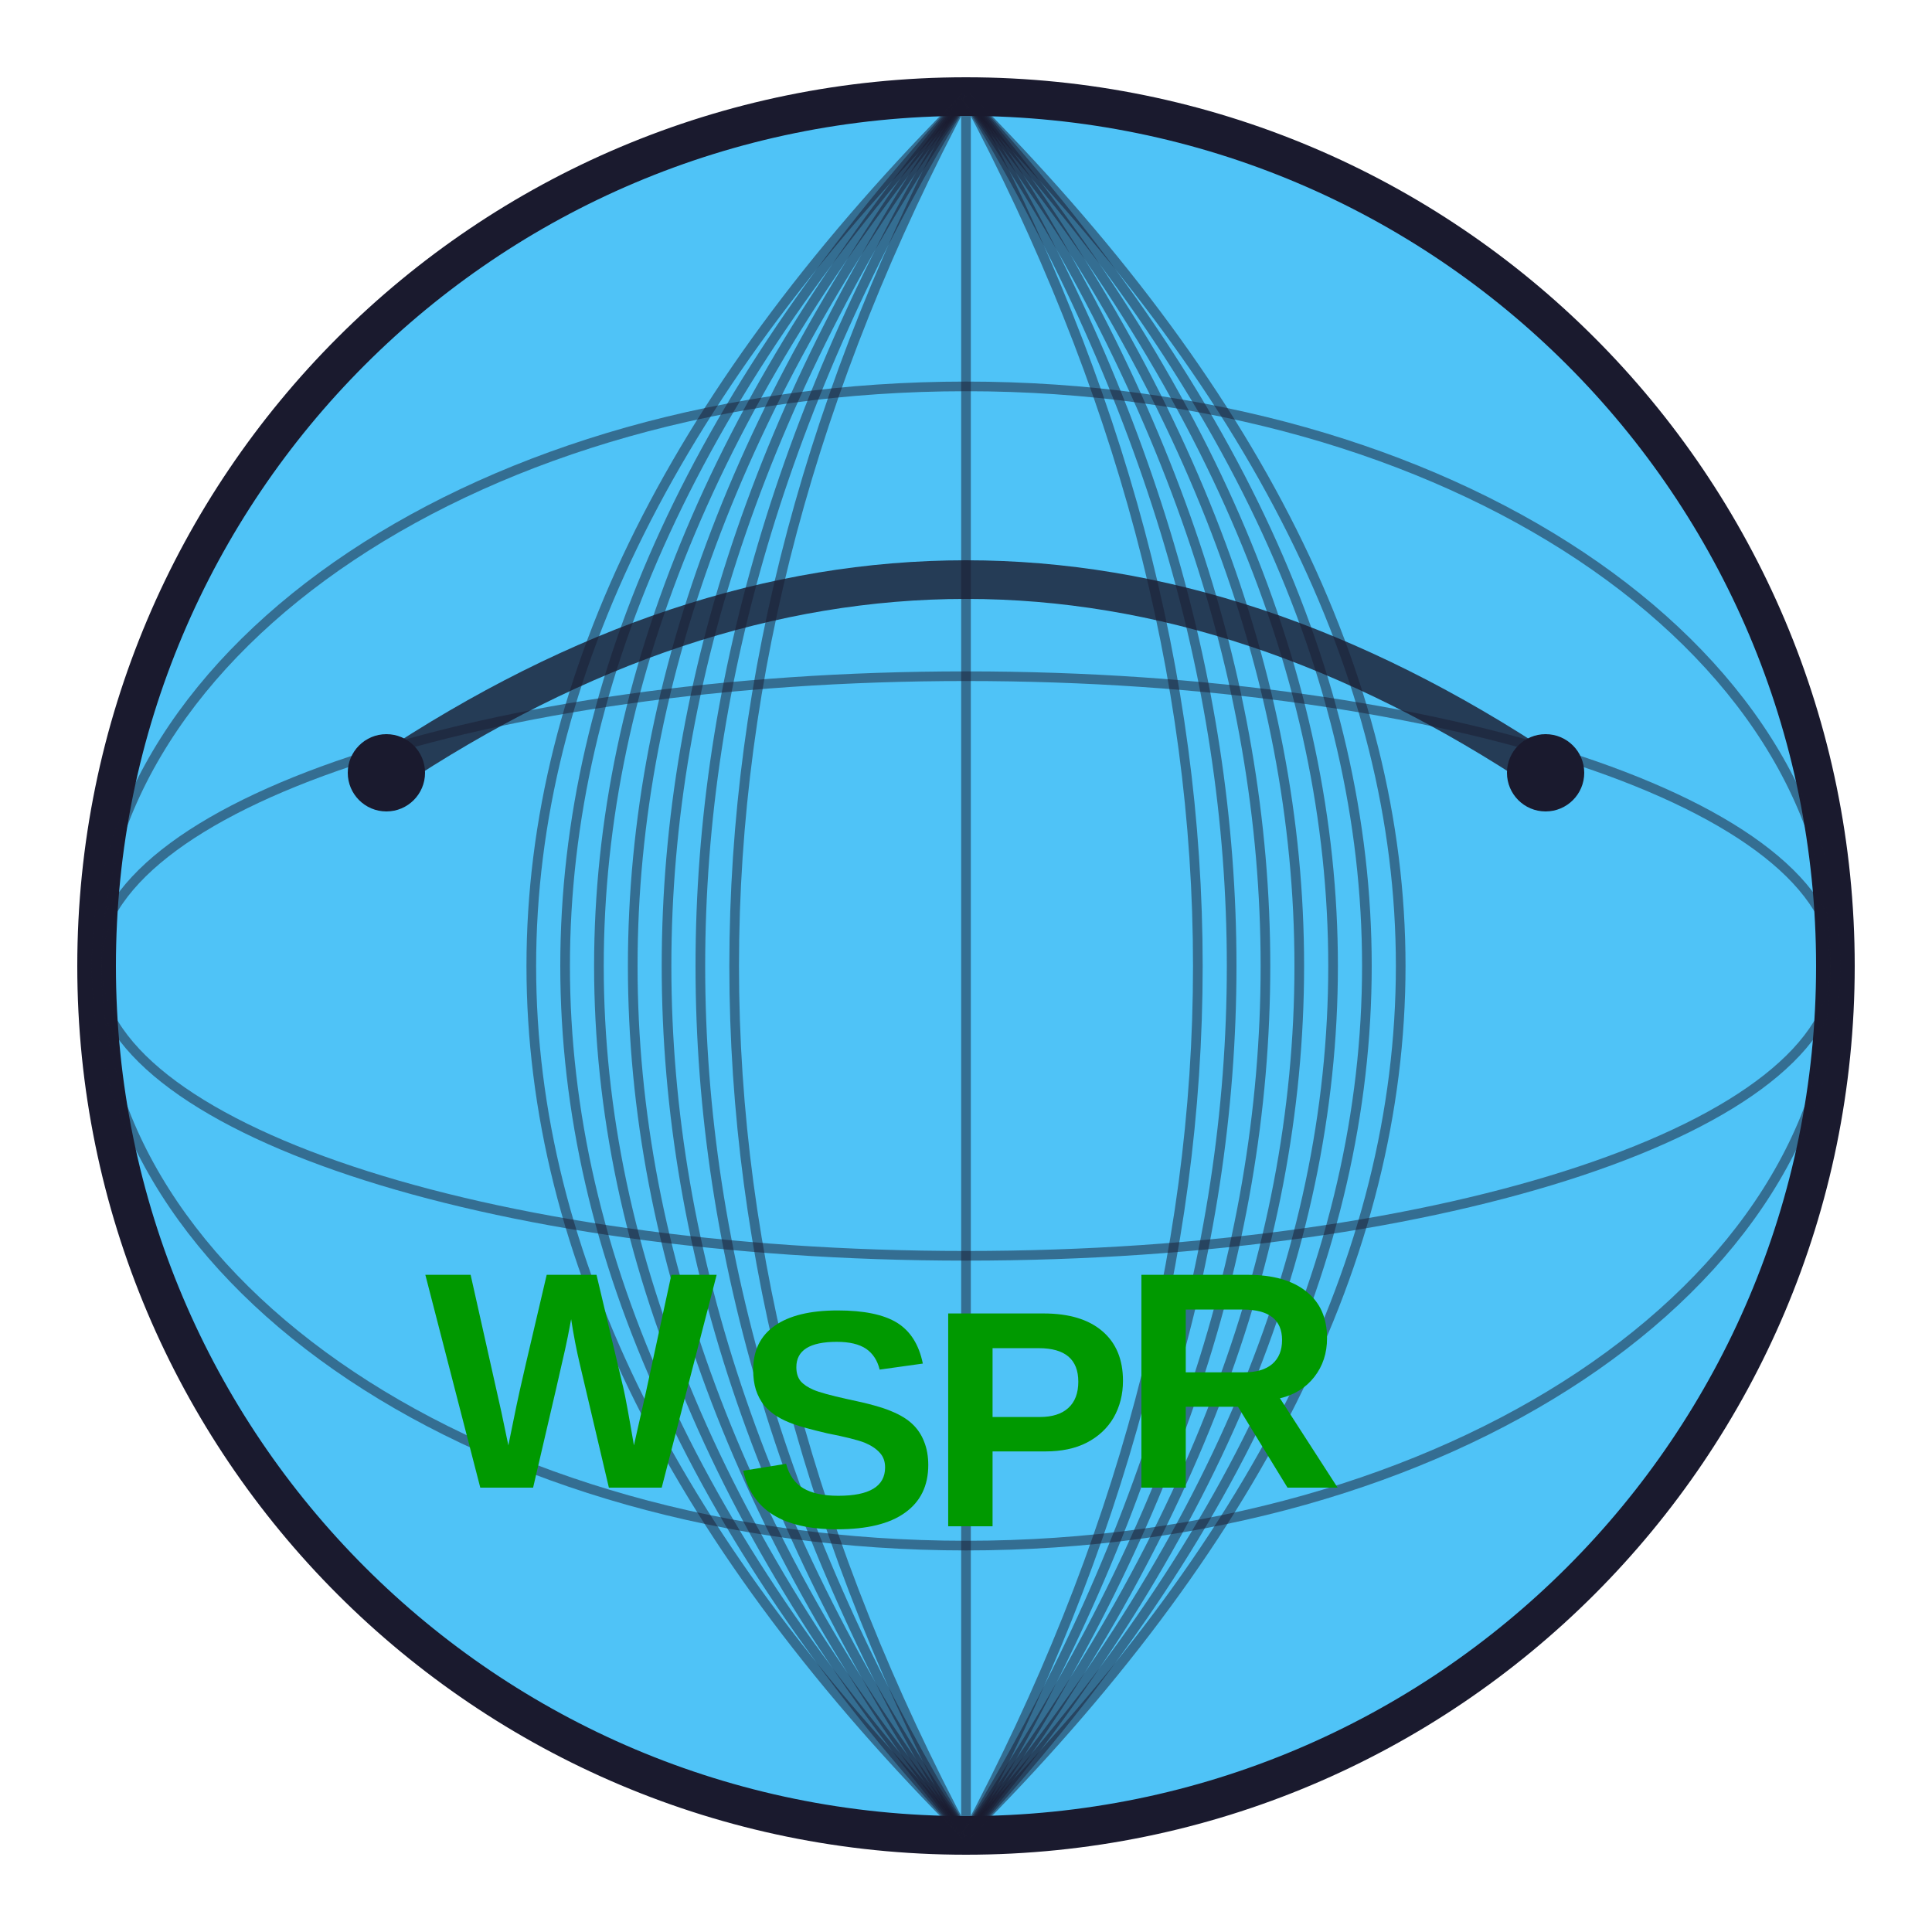
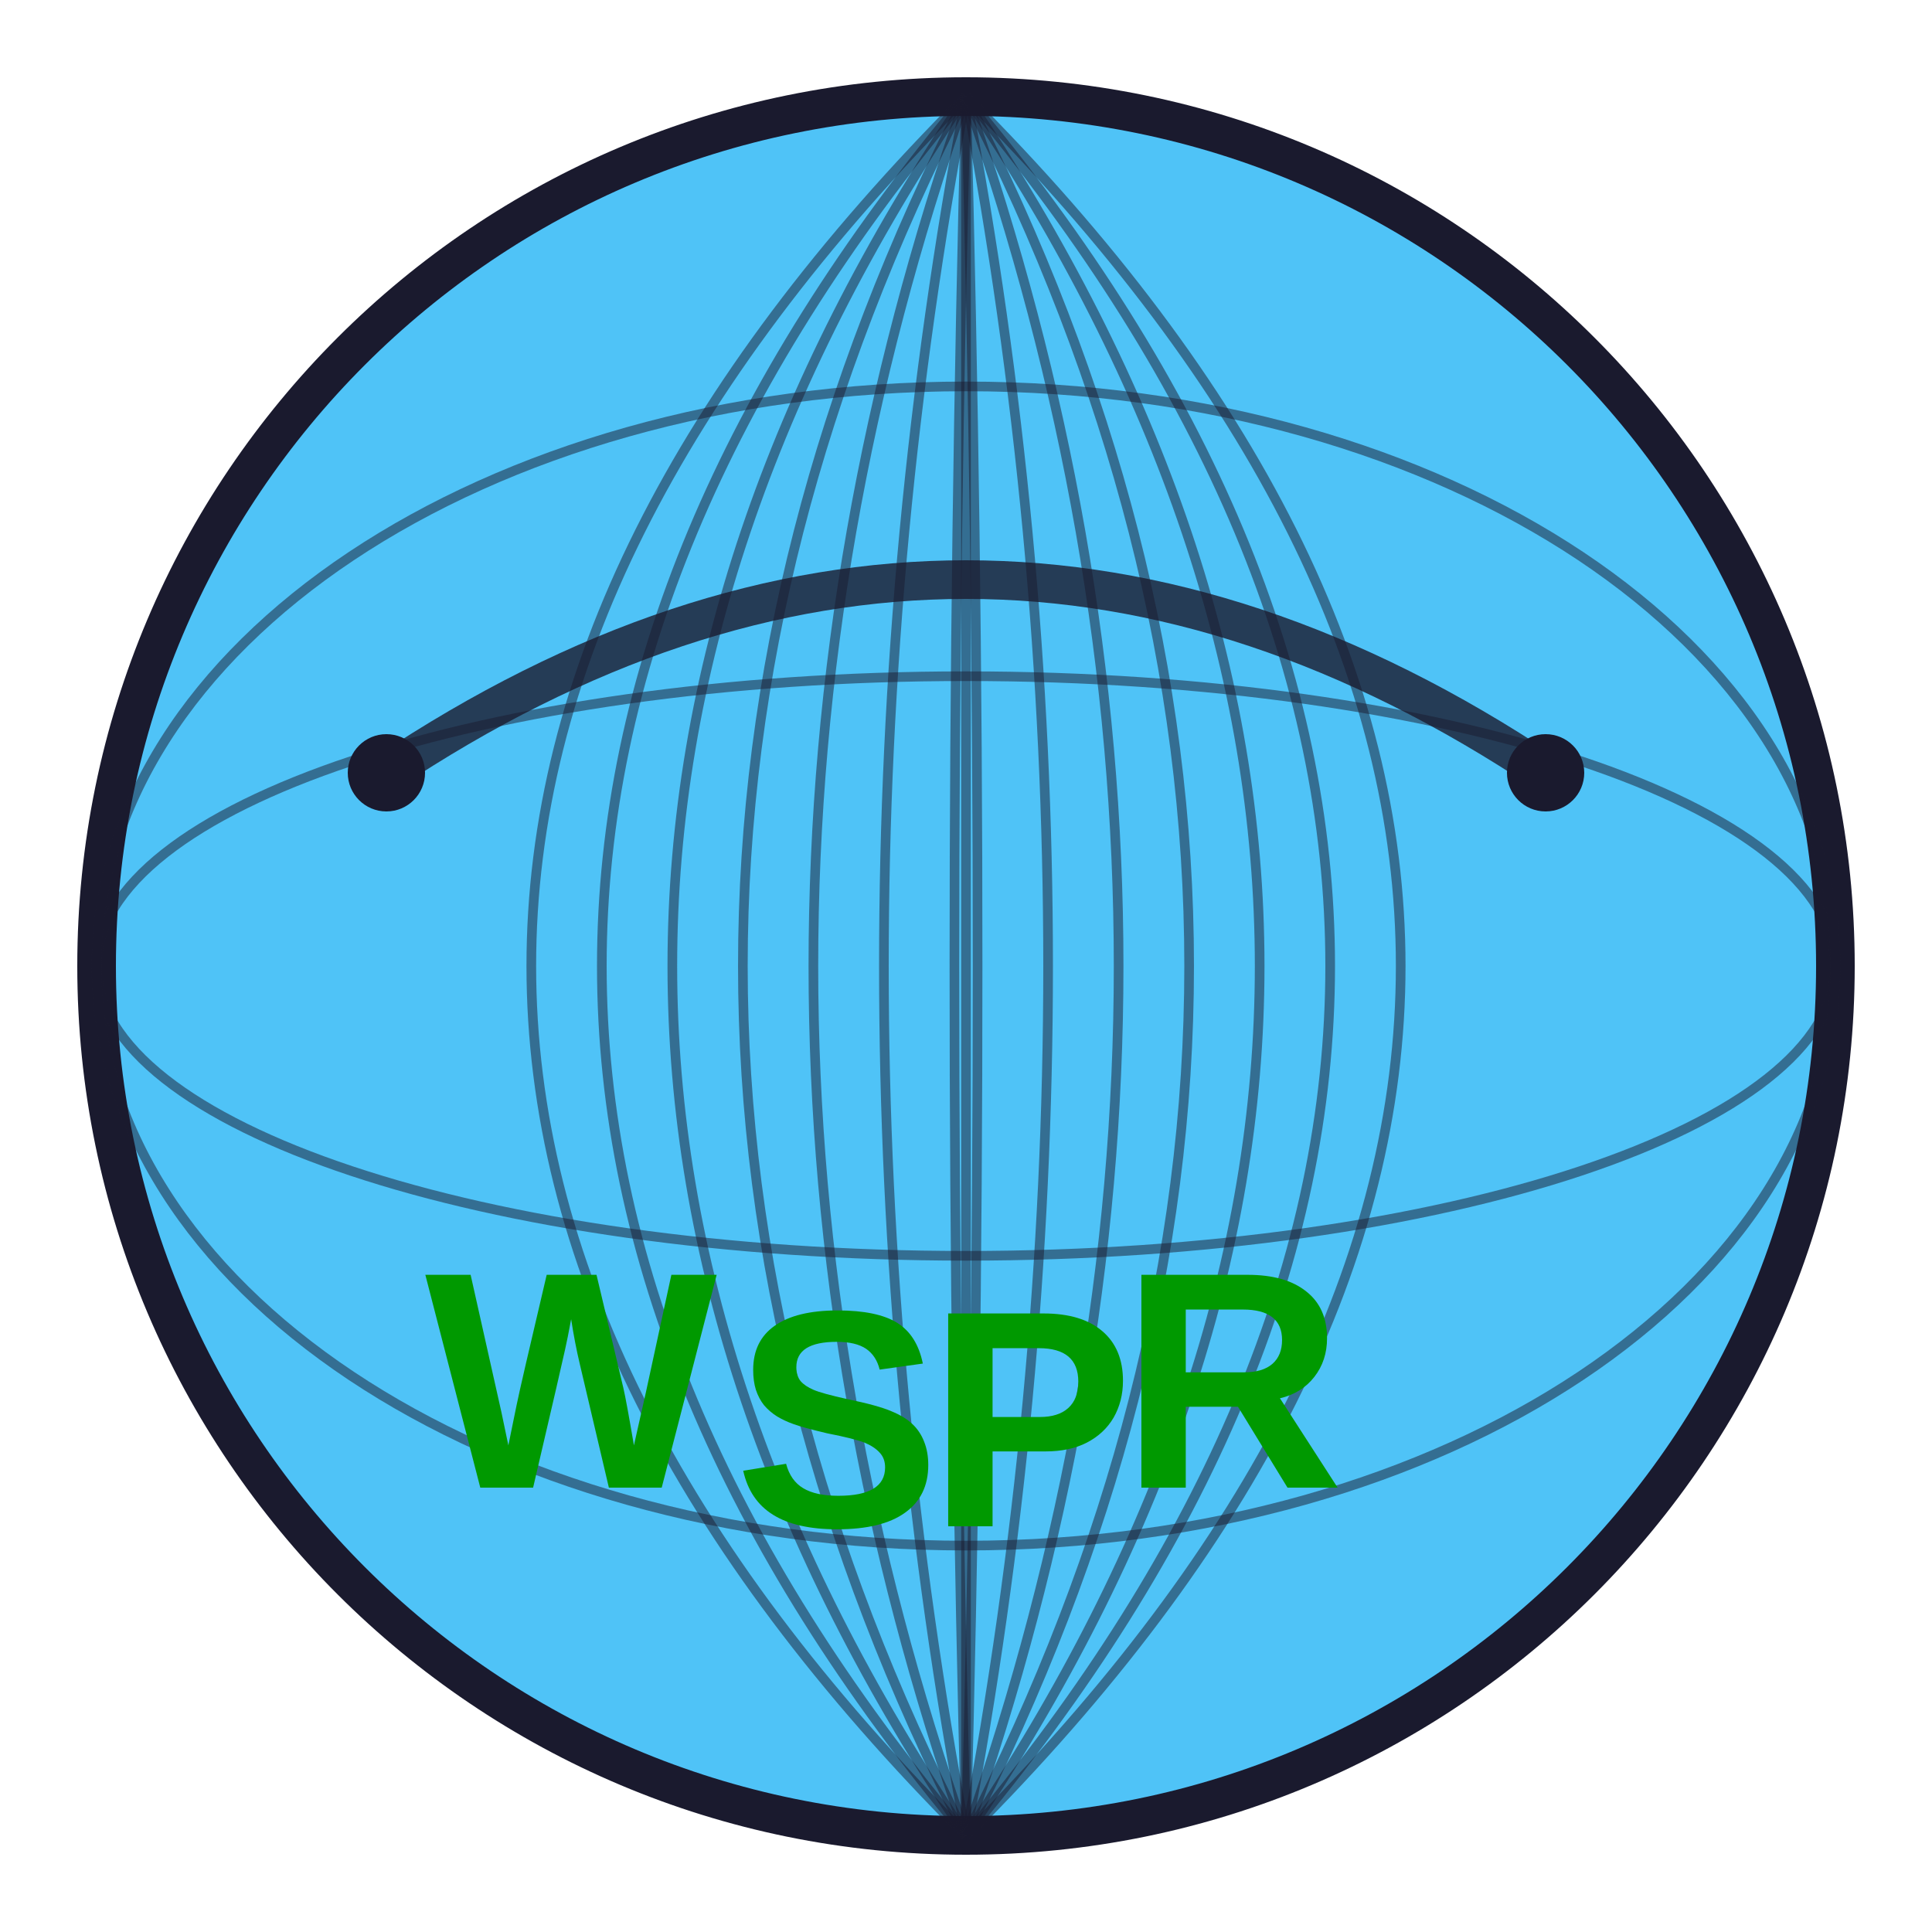
<svg xmlns="http://www.w3.org/2000/svg" viewBox="0 0 100 100">
  <circle cx="50" cy="50" r="45" fill="#4fc3f7" stroke="#1a1a2e" stroke-width="2" />
  <ellipse cx="50" cy="50" rx="45" ry="15" fill="none" stroke="#1a1a2e" stroke-width="0.5" opacity="0.5" />
  <ellipse cx="50" cy="50" rx="45" ry="30" fill="none" stroke="#1a1a2e" stroke-width="0.5" opacity="0.5" />
  <path d="M 50 5 Q 5 50 50 95" fill="none" stroke="#1a1a2e" stroke-width="0.5" opacity="0.5" />
-   <path d="M 50 5 Q 8.5 50 50 95" fill="none" stroke="#1a1a2e" stroke-width="0.5" opacity="0.5" />
-   <path d="M 50 5 Q 12 50 50 95" fill="none" stroke="#1a1a2e" stroke-width="0.5" opacity="0.5" />
-   <path d="M 50 5 Q 15.5 50 50 95" fill="none" stroke="#1a1a2e" stroke-width="0.5" opacity="0.5" />
-   <path d="M 50 5 Q 19 50 50 95" fill="none" stroke="#1a1a2e" stroke-width="0.5" opacity="0.5" />
-   <path d="M 50 5 Q 22.5 50 50 95" fill="none" stroke="#1a1a2e" stroke-width="0.5" opacity="0.5" />
-   <path d="M 50 5 Q 26 50 50 95" fill="none" stroke="#1a1a2e" stroke-width="0.5" opacity="0.5" />
+   <path d="M 50 5 Q 12.3 50 50 95" fill="none" stroke="#1a1a2e" stroke-width="0.5" opacity="0.5" />
+   <path d="M 50 5 Q 19.6 50 50 95" fill="none" stroke="#1a1a2e" stroke-width="0.5" opacity="0.5" />
+   <path d="M 50 5 Q 26.9 50 50 95" fill="none" stroke="#1a1a2e" stroke-width="0.5" opacity="0.5" />
+   <path d="M 50 5 Q 34.2 50 50 95" fill="none" stroke="#1a1a2e" stroke-width="0.5" opacity="0.5" />
+   <path d="M 50 5 Q 41.5 50 50 95" fill="none" stroke="#1a1a2e" stroke-width="0.5" opacity="0.5" />
+   <path d="M 50 5 Q 48.8 50 50 95" fill="none" stroke="#1a1a2e" stroke-width="0.5" opacity="0.5" />
  <path d="M 50 5 Q 50 50 50 95" fill="none" stroke="#1a1a2e" stroke-width="0.5" opacity="0.5" />
-   <path d="M 50 5 Q 74 50 50 95" fill="none" stroke="#1a1a2e" stroke-width="0.5" opacity="0.5" />
-   <path d="M 50 5 Q 77.5 50 50 95" fill="none" stroke="#1a1a2e" stroke-width="0.5" opacity="0.5" />
-   <path d="M 50 5 Q 81 50 50 95" fill="none" stroke="#1a1a2e" stroke-width="0.5" opacity="0.5" />
-   <path d="M 50 5 Q 84.5 50 50 95" fill="none" stroke="#1a1a2e" stroke-width="0.5" opacity="0.5" />
-   <path d="M 50 5 Q 88 50 50 95" fill="none" stroke="#1a1a2e" stroke-width="0.5" opacity="0.5" />
-   <path d="M 50 5 Q 91.5 50 50 95" fill="none" stroke="#1a1a2e" stroke-width="0.5" opacity="0.5" />
+   <path d="M 50 5 Q 51.2 50 50 95" fill="none" stroke="#1a1a2e" stroke-width="0.5" opacity="0.5" />
+   <path d="M 50 5 Q 58.5 50 50 95" fill="none" stroke="#1a1a2e" stroke-width="0.5" opacity="0.5" />
+   <path d="M 50 5 Q 65.8 50 50 95" fill="none" stroke="#1a1a2e" stroke-width="0.5" opacity="0.5" />
+   <path d="M 50 5 Q 73.1 50 50 95" fill="none" stroke="#1a1a2e" stroke-width="0.5" opacity="0.5" />
+   <path d="M 50 5 Q 80.4 50 50 95" fill="none" stroke="#1a1a2e" stroke-width="0.5" opacity="0.5" />
+   <path d="M 50 5 Q 87.7 50 50 95" fill="none" stroke="#1a1a2e" stroke-width="0.5" opacity="0.5" />
  <path d="M 50 5 Q 95 50 50 95" fill="none" stroke="#1a1a2e" stroke-width="0.5" opacity="0.5" />
  <path d="M 20 40 Q 50 20 80 40" fill="none" stroke="#1a1a2e" stroke-width="2" opacity="0.8" />
  <circle cx="20" cy="40" r="2" fill="#1a1a2e" />
  <circle cx="80" cy="40" r="2" fill="#1a1a2e" />
  <text x="22" y="77" fill="#009900" font-size="16" font-weight="bold" font-family="Arial, sans-serif">W</text>
  <text x="38" y="79" fill="#009900" font-size="16" font-weight="bold" font-family="Arial, sans-serif">S</text>
  <text x="48" y="79" fill="#009900" font-size="16" font-weight="bold" font-family="Arial, sans-serif">P</text>
  <text x="58" y="77" fill="#009900" font-size="16" font-weight="bold" font-family="Arial, sans-serif">R</text>
</svg>
